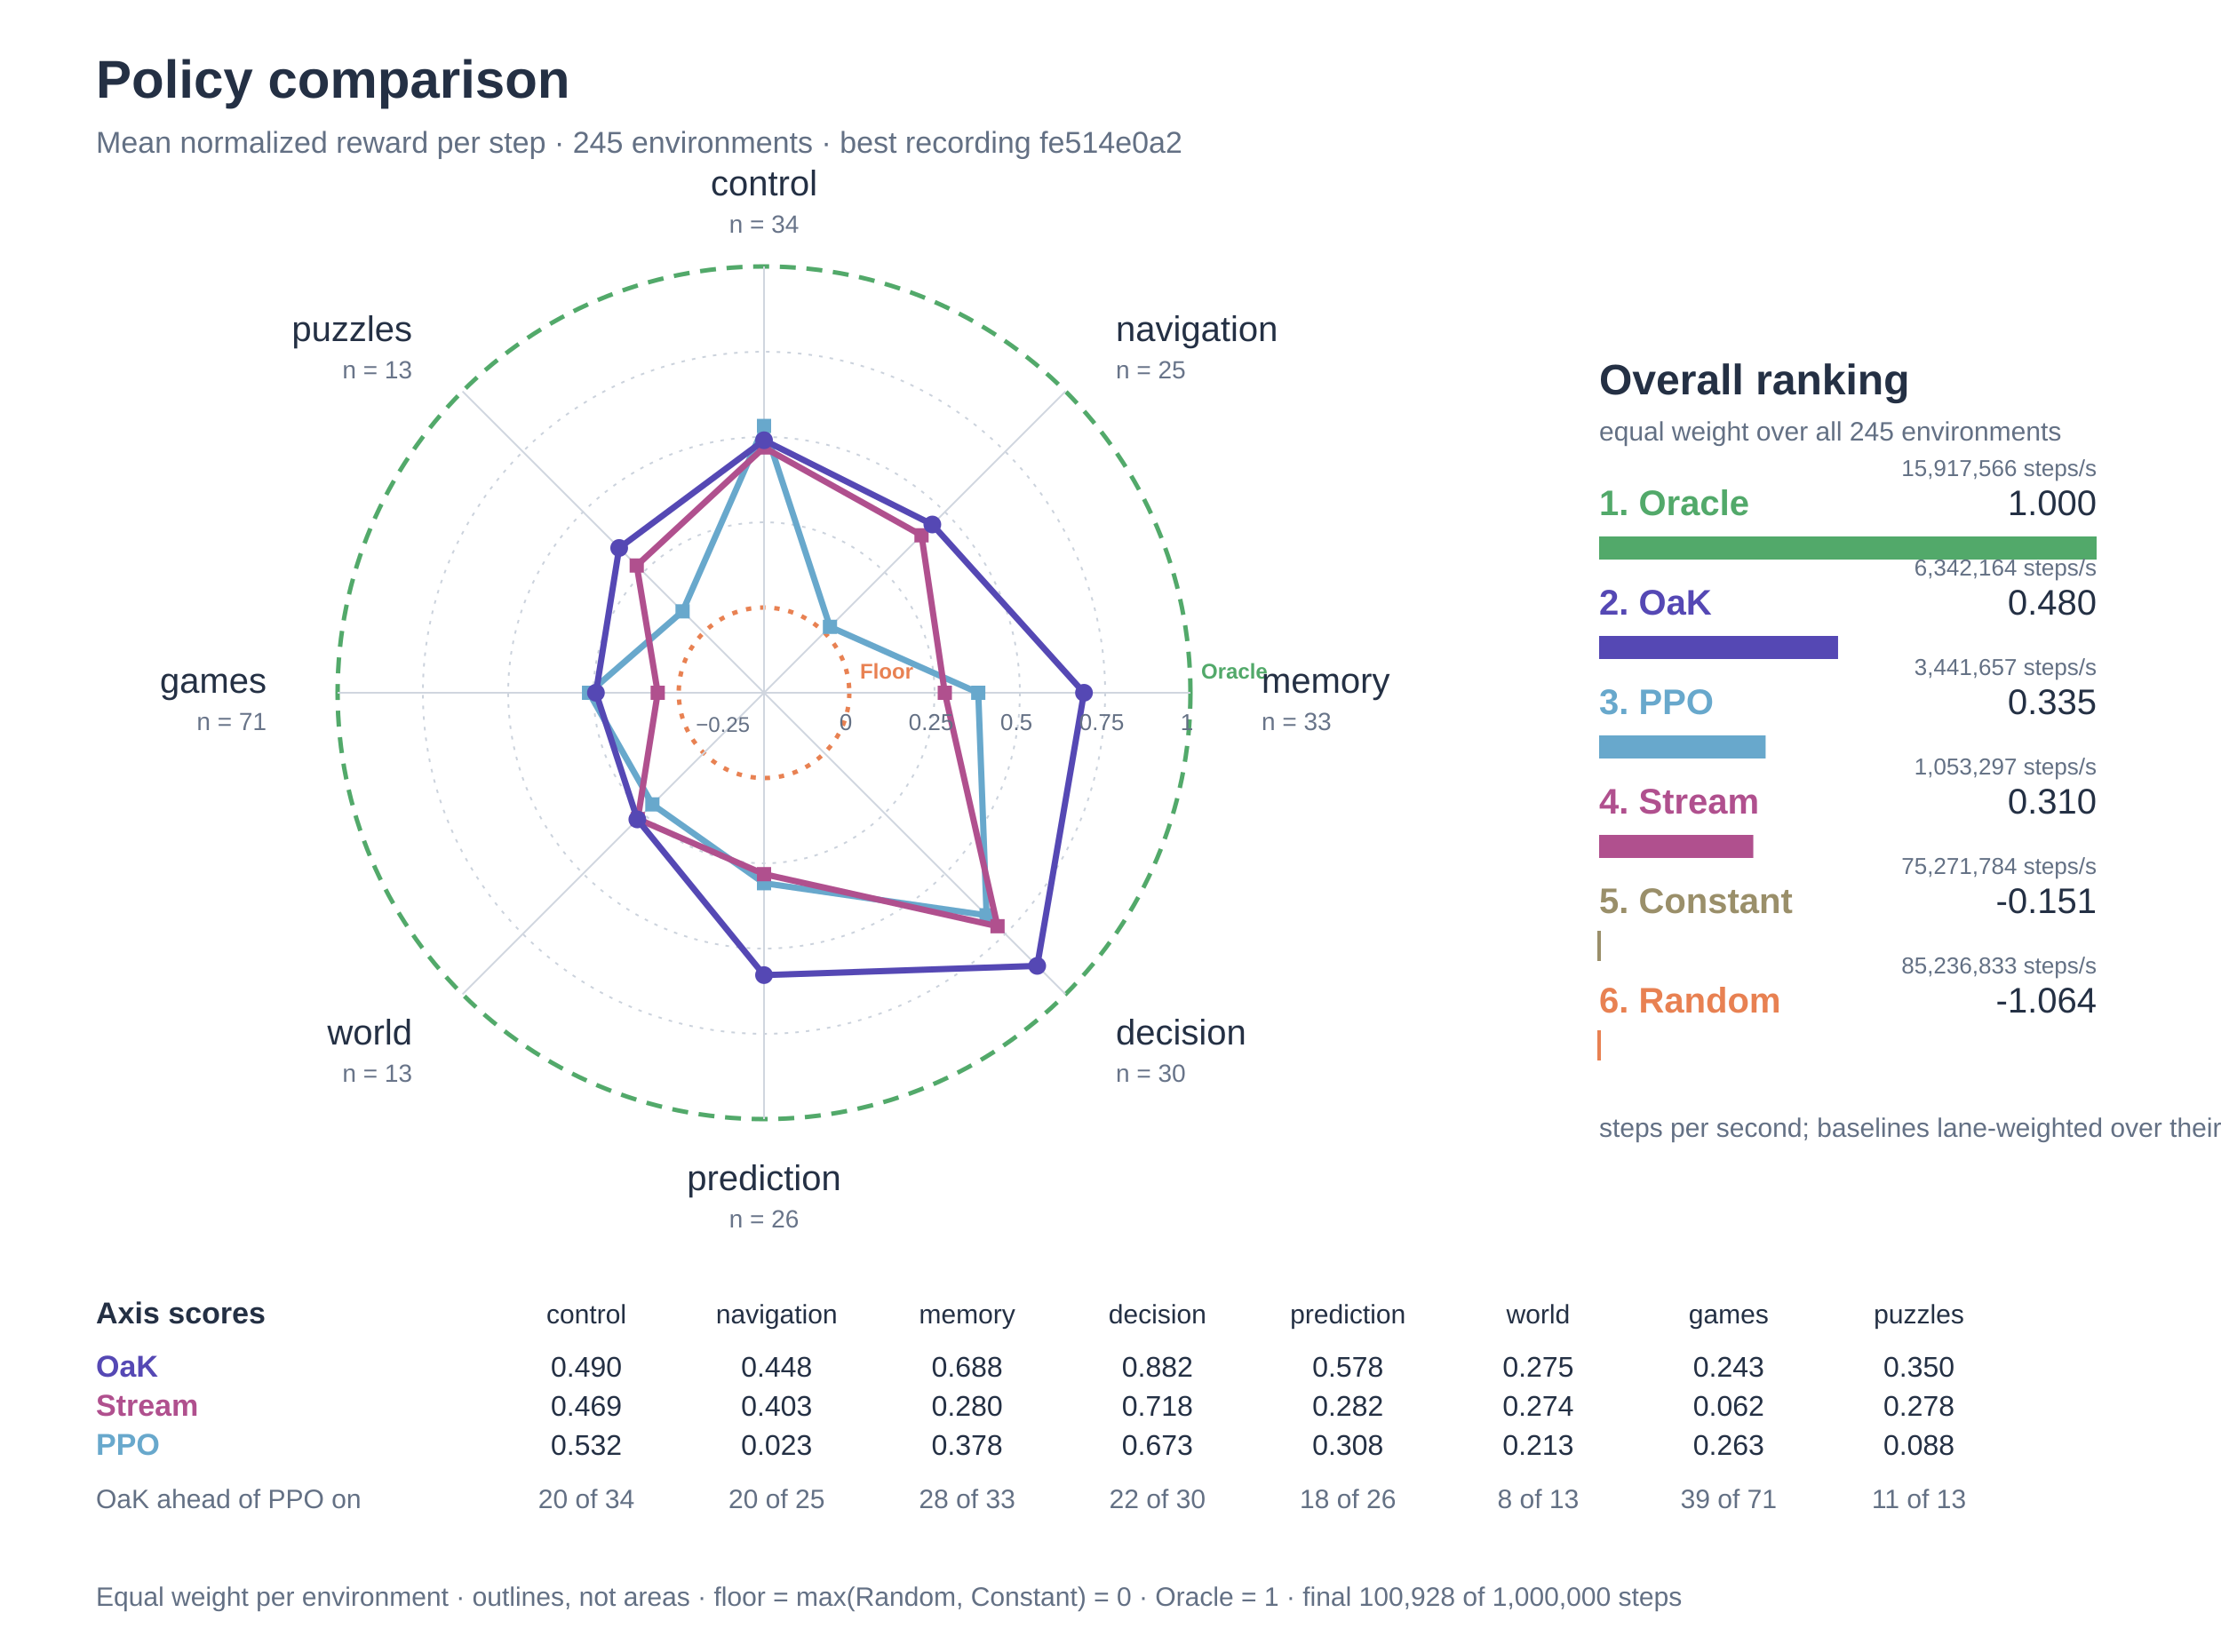
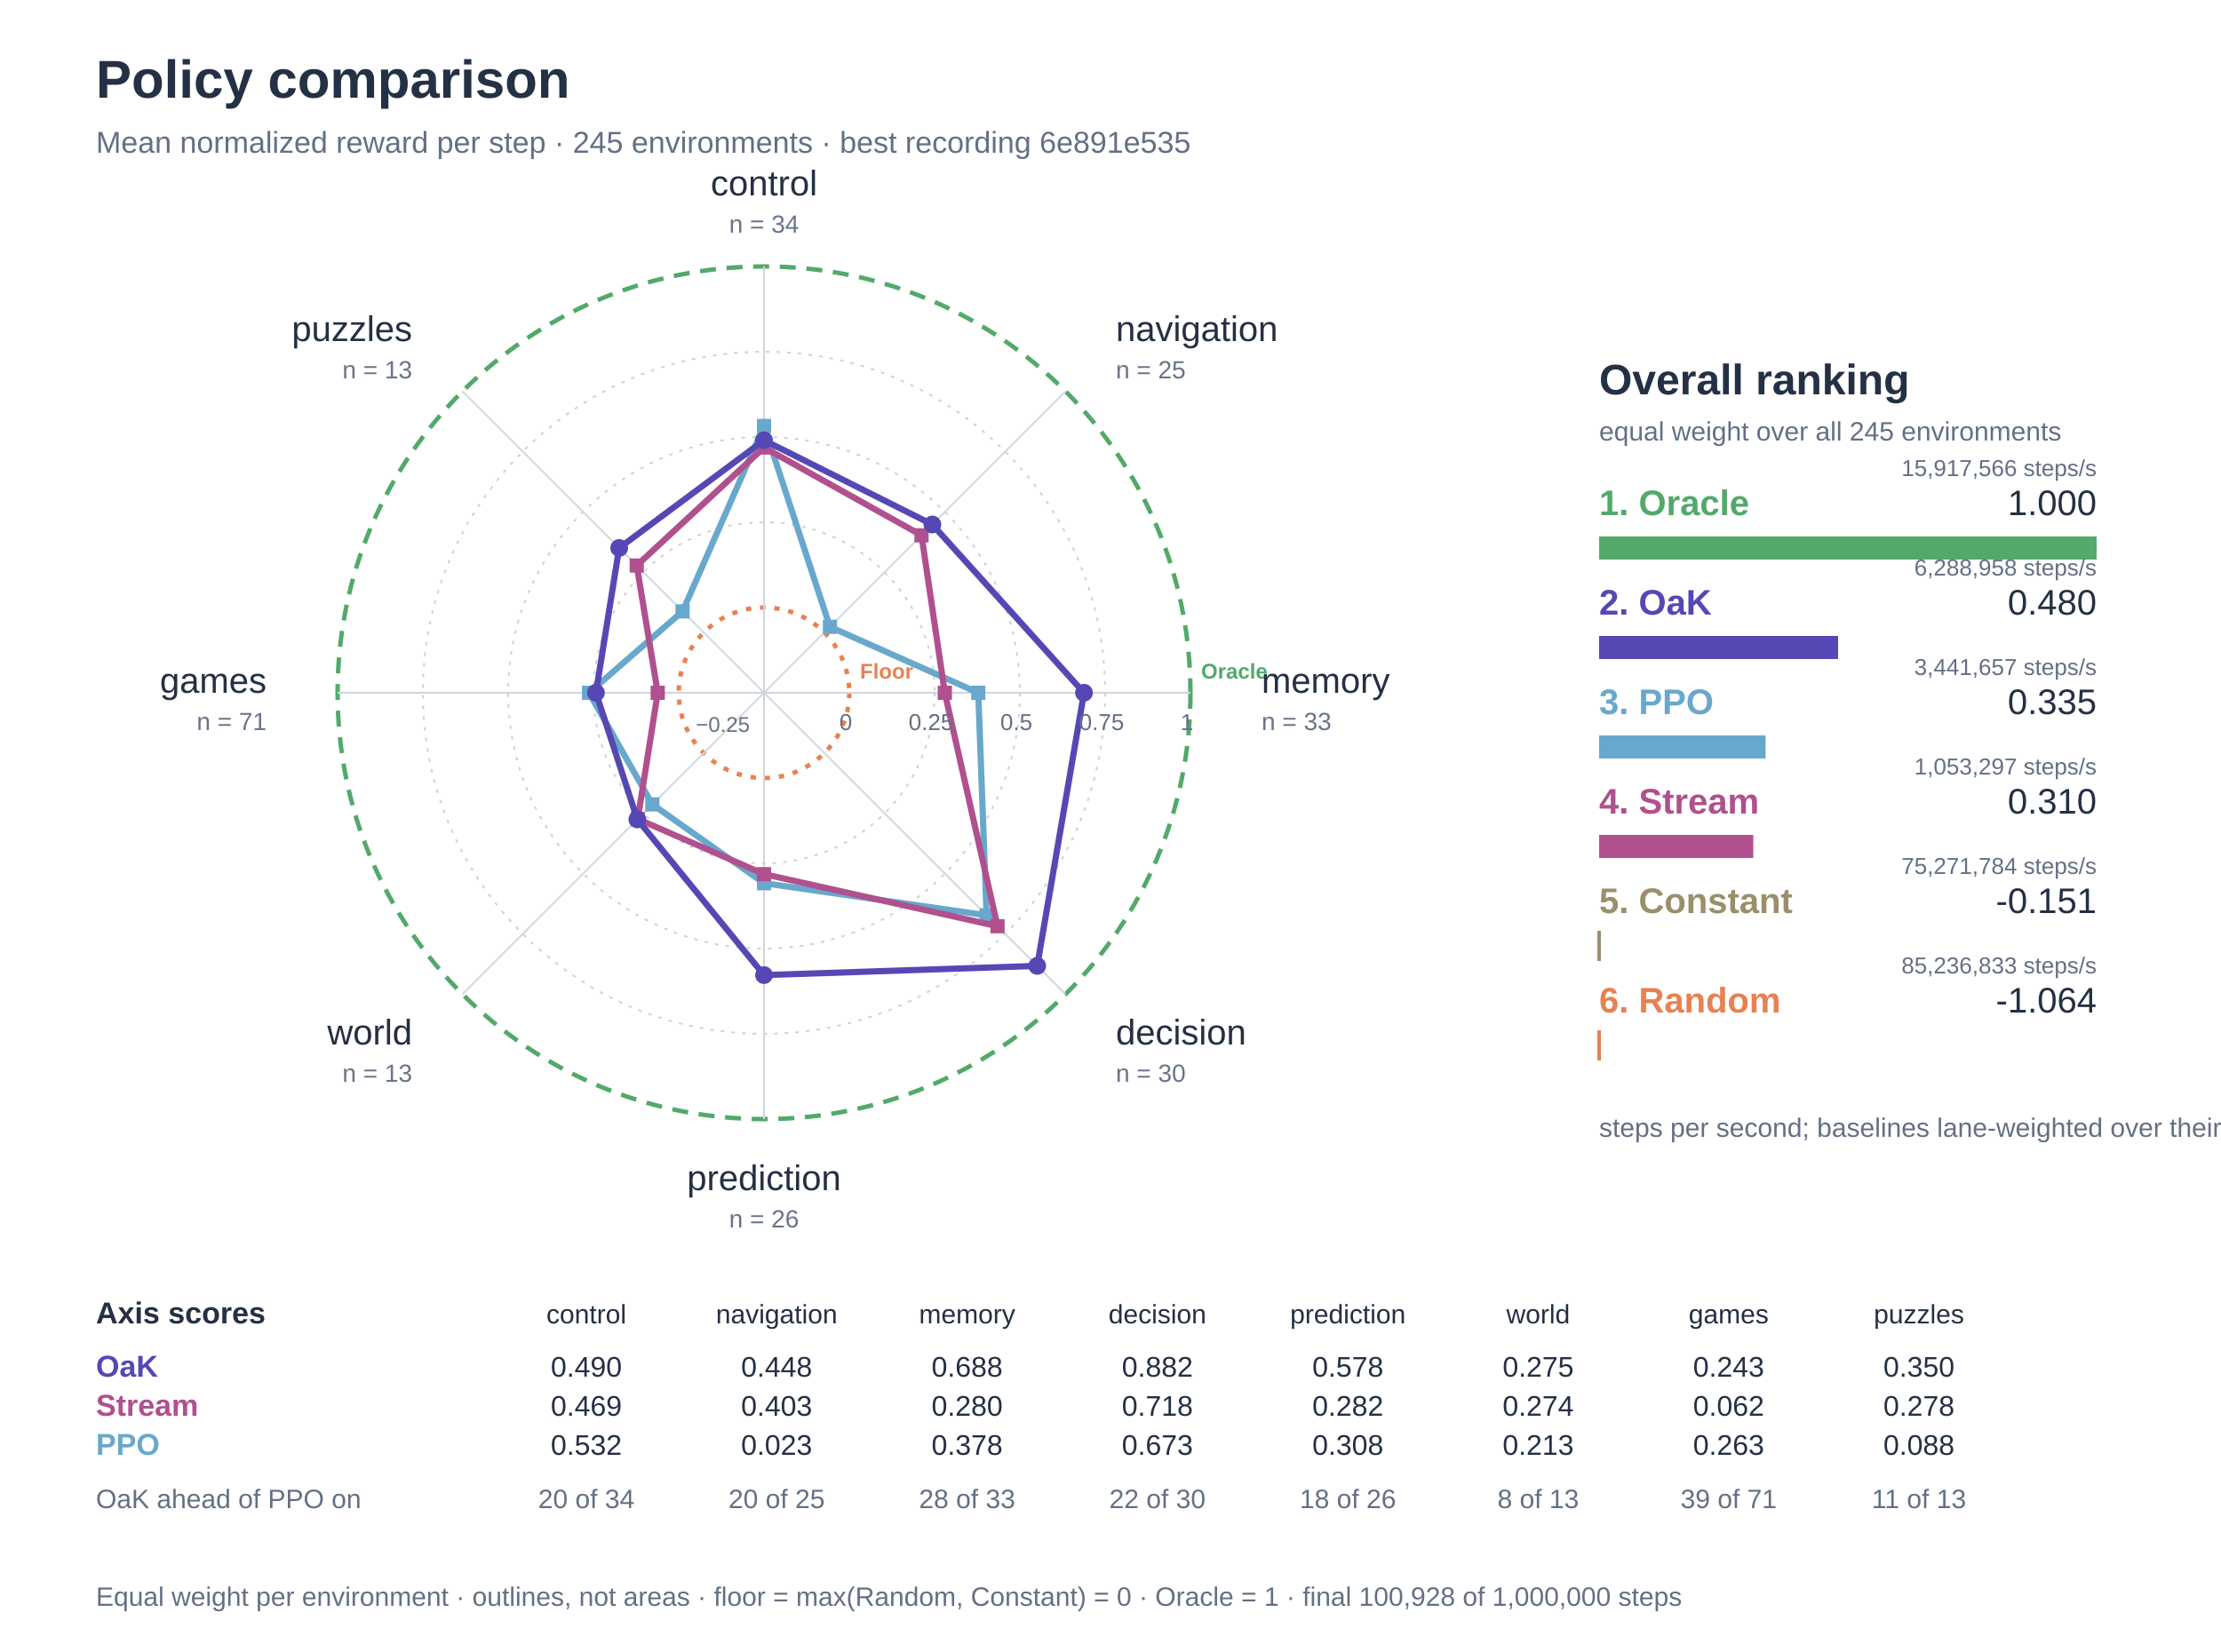
<svg xmlns="http://www.w3.org/2000/svg" width="1250" height="930" viewBox="0 0 1250 930" role="img" aria-labelledby="title desc">
  <rect width="1250" height="930" fill="#ffffff" />
  <g font-family="Arial, Helvetica, sans-serif" fill="#243044">
    <text x="54.0" y="55.0" font-size="30" fill="#243044" text-anchor="start" font-weight="600">Policy comparison</text>
-     <text x="54.0" y="86.0" font-size="17" fill="#637084" text-anchor="start" font-weight="400">Mean normalized reward per step · 245 environments · best recording fe514e0a2</text>
+     <text x="54.0" y="86.0" font-size="17" fill="#637084" text-anchor="start" font-weight="400">Mean normalized reward per step · 245 environments · best recording 6e891e535</text>
    <circle cx="430" cy="390" r="96.0" fill="none" stroke="#cbd2dc" stroke-width="1" stroke-dasharray="2 4" />
    <circle cx="430" cy="390" r="144.0" fill="none" stroke="#cbd2dc" stroke-width="1" stroke-dasharray="2 4" />
    <circle cx="430" cy="390" r="192.0" fill="none" stroke="#cbd2dc" stroke-width="1" stroke-dasharray="2 4" />
    <circle cx="430" cy="390" r="48.0" fill="none" stroke="#e88152" stroke-width="2.5" stroke-dasharray="3 5" />
    <circle cx="430" cy="390" r="240.0" fill="none" stroke="#52a96a" stroke-width="2.5" stroke-dasharray="9 6" />
    <path d="M 430 390 L 430.00 150.00" stroke="#d0d6df" stroke-width="1" />
    <path d="M 430 390 L 599.71 220.29" stroke="#d0d6df" stroke-width="1" />
    <path d="M 430 390 L 670.00 390.00" stroke="#d0d6df" stroke-width="1" />
    <path d="M 430 390 L 599.71 559.71" stroke="#d0d6df" stroke-width="1" />
    <path d="M 430 390 L 430.00 630.00" stroke="#d0d6df" stroke-width="1" />
    <path d="M 430 390 L 260.29 559.71" stroke="#d0d6df" stroke-width="1" />
    <path d="M 430 390 L 190.00 390.00" stroke="#d0d6df" stroke-width="1" />
    <path d="M 430 390 L 260.29 220.29" stroke="#d0d6df" stroke-width="1" />
    <polygon points="430.00,239.79 467.11,352.89 550.57,390.00 555.27,515.27 430.00,497.20 367.16,452.84 331.52,390.00 384.16,344.16" fill="none" stroke="#68a8cc" stroke-width="3.5" stroke-linejoin="round" />
    <rect x="426.00" y="235.79" width="8" height="8" fill="#68a8cc" />
    <rect x="463.11" y="348.89" width="8" height="8" fill="#68a8cc" />
    <rect x="546.57" y="386.00" width="8" height="8" fill="#68a8cc" />
    <rect x="551.27" y="511.27" width="8" height="8" fill="#68a8cc" />
    <rect x="426.00" y="493.20" width="8" height="8" fill="#68a8cc" />
    <rect x="363.16" y="448.84" width="8" height="8" fill="#68a8cc" />
    <rect x="327.52" y="386.00" width="8" height="8" fill="#68a8cc" />
    <rect x="380.16" y="340.16" width="8" height="8" fill="#68a8cc" />
    <polygon points="430.00,251.90 518.64,301.36 531.75,390.00 561.42,521.42 430.00,492.11 358.93,461.07 370.18,390.00 358.36,318.36" fill="none" stroke="#b0508e" stroke-width="3.5" stroke-linejoin="round" />
    <rect x="426.00" y="247.90" width="8" height="8" fill="#b0508e" />
    <rect x="514.64" y="297.36" width="8" height="8" fill="#b0508e" />
    <rect x="527.75" y="386.00" width="8" height="8" fill="#b0508e" />
    <rect x="557.42" y="517.42" width="8" height="8" fill="#b0508e" />
    <rect x="426.00" y="488.11" width="8" height="8" fill="#b0508e" />
    <rect x="354.93" y="457.07" width="8" height="8" fill="#b0508e" />
    <rect x="366.18" y="386.00" width="8" height="8" fill="#b0508e" />
    <rect x="354.36" y="314.36" width="8" height="8" fill="#b0508e" />
    <polygon points="430.00,247.84 524.73,295.27 610.08,390.00 583.75,543.75 430.00,548.94 358.70,461.30 335.39,390.00 348.48,308.48" fill="none" stroke="#5548b4" stroke-width="3.5" stroke-linejoin="round" />
    <circle cx="430.00" cy="247.84" r="5" fill="#5548b4" />
    <circle cx="524.73" cy="295.27" r="5" fill="#5548b4" />
    <circle cx="610.08" cy="390.00" r="5" fill="#5548b4" />
    <circle cx="583.75" cy="543.75" r="5" fill="#5548b4" />
    <circle cx="430.00" cy="548.94" r="5" fill="#5548b4" />
    <circle cx="358.70" cy="461.30" r="5" fill="#5548b4" />
    <circle cx="335.39" cy="390.00" r="5" fill="#5548b4" />
    <circle cx="348.48" cy="308.48" r="5" fill="#5548b4" />
    <text x="476.0" y="411.0" font-size="13" fill="#647084" text-anchor="middle" font-weight="400">0</text>
    <text x="524.0" y="411.0" font-size="13" fill="#647084" text-anchor="middle" font-weight="400">0.25</text>
    <text x="572.0" y="411.0" font-size="13" fill="#647084" text-anchor="middle" font-weight="400">0.5</text>
    <text x="620.0" y="411.0" font-size="13" fill="#647084" text-anchor="middle" font-weight="400">0.75</text>
    <text x="668.0" y="411.0" font-size="13" fill="#647084" text-anchor="middle" font-weight="400">1</text>
    <text x="422.0" y="412.0" font-size="12" fill="#647084" text-anchor="end" font-weight="400">−0.25</text>
    <text x="484.0" y="382.0" font-size="12" fill="#e88152" text-anchor="start" font-weight="600">Floor</text>
    <text x="676.0" y="382.0" font-size="12" fill="#52a96a" text-anchor="start" font-weight="600">Oracle</text>
    <text x="430.0" y="110.0" font-size="20" fill="#243044" text-anchor="middle" font-weight="400">control</text>
    <text x="430.0" y="131.0" font-size="14" fill="#687489" text-anchor="middle" font-weight="400">n = 34</text>
    <text x="628.0" y="192.0" font-size="20" fill="#243044" text-anchor="start" font-weight="400">navigation</text>
    <text x="628.0" y="213.0" font-size="14" fill="#687489" text-anchor="start" font-weight="400">n = 25</text>
    <text x="710.0" y="390.0" font-size="20" fill="#243044" text-anchor="start" font-weight="400">memory</text>
    <text x="710.0" y="411.0" font-size="14" fill="#687489" text-anchor="start" font-weight="400">n = 33</text>
    <text x="628.0" y="588.0" font-size="20" fill="#243044" text-anchor="start" font-weight="400">decision</text>
    <text x="628.0" y="609.0" font-size="14" fill="#687489" text-anchor="start" font-weight="400">n = 30</text>
    <text x="430.0" y="670.0" font-size="20" fill="#243044" text-anchor="middle" font-weight="400">prediction</text>
    <text x="430.0" y="691.0" font-size="14" fill="#687489" text-anchor="middle" font-weight="400">n = 26</text>
    <text x="232.0" y="588.0" font-size="20" fill="#243044" text-anchor="end" font-weight="400">world</text>
    <text x="232.0" y="609.0" font-size="14" fill="#687489" text-anchor="end" font-weight="400">n = 13</text>
    <text x="150.0" y="390.0" font-size="20" fill="#243044" text-anchor="end" font-weight="400">games</text>
    <text x="150.0" y="411.0" font-size="14" fill="#687489" text-anchor="end" font-weight="400">n = 71</text>
    <text x="232.0" y="192.0" font-size="20" fill="#243044" text-anchor="end" font-weight="400">puzzles</text>
    <text x="232.0" y="213.0" font-size="14" fill="#687489" text-anchor="end" font-weight="400">n = 13</text>
    <text x="900.0" y="222.0" font-size="24" fill="#243044" text-anchor="start" font-weight="600">Overall ranking</text>
    <text x="900.0" y="248.0" font-size="15" fill="#637084" text-anchor="start" font-weight="400">equal weight over all 245 environments</text>
    <text x="900.0" y="290.0" font-size="20" fill="#52a96a" text-anchor="start" font-weight="600">1. Oracle</text>
    <text x="1180.0" y="290.0" font-size="20" fill="#243044" text-anchor="end" font-weight="400">1.000</text>
    <rect x="900" y="302" width="280.00" height="13" fill="#52a96a" />
    <text x="1180.0" y="268.0" font-size="13" fill="#637084" text-anchor="end" font-weight="400">15,917,566 steps/s</text>
    <text x="900.0" y="346.0" font-size="20" fill="#5548b4" text-anchor="start" font-weight="600">2. OaK</text>
    <text x="1180.0" y="346.0" font-size="20" fill="#243044" text-anchor="end" font-weight="400">0.480</text>
    <rect x="900" y="358" width="134.48" height="13" fill="#5548b4" />
-     <text x="1180.0" y="324.0" font-size="13" fill="#637084" text-anchor="end" font-weight="400">6,342,164 steps/s</text>
+     <text x="1180.0" y="324.0" font-size="13" fill="#637084" text-anchor="end" font-weight="400">6,288,958 steps/s</text>
    <text x="900.0" y="402.0" font-size="20" fill="#68a8cc" text-anchor="start" font-weight="600">3. PPO</text>
    <text x="1180.0" y="402.0" font-size="20" fill="#243044" text-anchor="end" font-weight="400">0.335</text>
    <rect x="900" y="414" width="93.71" height="13" fill="#68a8cc" />
    <text x="1180.0" y="380.0" font-size="13" fill="#637084" text-anchor="end" font-weight="400">3,441,657 steps/s</text>
    <text x="900.0" y="458.0" font-size="20" fill="#b0508e" text-anchor="start" font-weight="600">4. Stream</text>
    <text x="1180.0" y="458.0" font-size="20" fill="#243044" text-anchor="end" font-weight="400">0.310</text>
    <rect x="900" y="470" width="86.77" height="13" fill="#b0508e" />
    <text x="1180.0" y="436.0" font-size="13" fill="#637084" text-anchor="end" font-weight="400">1,053,297 steps/s</text>
    <text x="900.0" y="514.0" font-size="20" fill="#9a8f6a" text-anchor="start" font-weight="600">5. Constant</text>
    <text x="1180.0" y="514.0" font-size="20" fill="#243044" text-anchor="end" font-weight="400">-0.151</text>
    <path d="M 900 524 v 17" stroke="#9a8f6a" stroke-width="2" />
    <text x="1180.0" y="492.0" font-size="13" fill="#637084" text-anchor="end" font-weight="400">75,271,784 steps/s</text>
    <text x="900.0" y="570.0" font-size="20" fill="#e88152" text-anchor="start" font-weight="600">6. Random</text>
    <text x="1180.0" y="570.0" font-size="20" fill="#243044" text-anchor="end" font-weight="400">-1.064</text>
    <path d="M 900 580 v 17" stroke="#e88152" stroke-width="2" />
    <text x="1180.0" y="548.0" font-size="13" fill="#637084" text-anchor="end" font-weight="400">85,236,833 steps/s</text>
    <text x="900.0" y="640.0" font-size="15" fill="#637084" text-anchor="start" font-weight="400">steps per second; baselines lane-weighted over their recordings</text>
    <text x="54.0" y="745.0" font-size="17" fill="#243044" text-anchor="start" font-weight="600">Axis scores</text>
    <text x="330.0" y="745.0" font-size="15" fill="#243044" text-anchor="middle" font-weight="400">control</text>
    <text x="437.1" y="745.0" font-size="15" fill="#243044" text-anchor="middle" font-weight="400">navigation</text>
    <text x="544.3" y="745.0" font-size="15" fill="#243044" text-anchor="middle" font-weight="400">memory</text>
    <text x="651.4" y="745.0" font-size="15" fill="#243044" text-anchor="middle" font-weight="400">decision</text>
    <text x="758.6" y="745.0" font-size="15" fill="#243044" text-anchor="middle" font-weight="400">prediction</text>
    <text x="865.7" y="745.0" font-size="15" fill="#243044" text-anchor="middle" font-weight="400">world</text>
    <text x="972.9" y="745.0" font-size="15" fill="#243044" text-anchor="middle" font-weight="400">games</text>
    <text x="1080.0" y="745.0" font-size="15" fill="#243044" text-anchor="middle" font-weight="400">puzzles</text>
    <text x="54.0" y="775.0" font-size="17" fill="#5548b4" text-anchor="start" font-weight="600">OaK</text>
    <text x="330.0" y="775.0" font-size="16" fill="#243044" text-anchor="middle" font-weight="400">0.490</text>
    <text x="437.1" y="775.0" font-size="16" fill="#243044" text-anchor="middle" font-weight="400">0.448</text>
    <text x="544.3" y="775.0" font-size="16" fill="#243044" text-anchor="middle" font-weight="400">0.688</text>
    <text x="651.4" y="775.0" font-size="16" fill="#243044" text-anchor="middle" font-weight="400">0.882</text>
    <text x="758.6" y="775.0" font-size="16" fill="#243044" text-anchor="middle" font-weight="400">0.578</text>
    <text x="865.7" y="775.0" font-size="16" fill="#243044" text-anchor="middle" font-weight="400">0.275</text>
    <text x="972.9" y="775.0" font-size="16" fill="#243044" text-anchor="middle" font-weight="400">0.243</text>
    <text x="1080.0" y="775.0" font-size="16" fill="#243044" text-anchor="middle" font-weight="400">0.350</text>
    <text x="54.0" y="797.0" font-size="17" fill="#b0508e" text-anchor="start" font-weight="600">Stream</text>
    <text x="330.0" y="797.0" font-size="16" fill="#243044" text-anchor="middle" font-weight="400">0.469</text>
    <text x="437.1" y="797.0" font-size="16" fill="#243044" text-anchor="middle" font-weight="400">0.403</text>
    <text x="544.3" y="797.0" font-size="16" fill="#243044" text-anchor="middle" font-weight="400">0.280</text>
    <text x="651.4" y="797.0" font-size="16" fill="#243044" text-anchor="middle" font-weight="400">0.718</text>
    <text x="758.6" y="797.0" font-size="16" fill="#243044" text-anchor="middle" font-weight="400">0.282</text>
    <text x="865.7" y="797.0" font-size="16" fill="#243044" text-anchor="middle" font-weight="400">0.274</text>
    <text x="972.9" y="797.0" font-size="16" fill="#243044" text-anchor="middle" font-weight="400">0.062</text>
    <text x="1080.0" y="797.0" font-size="16" fill="#243044" text-anchor="middle" font-weight="400">0.278</text>
    <text x="54.0" y="819.0" font-size="17" fill="#68a8cc" text-anchor="start" font-weight="600">PPO</text>
    <text x="330.0" y="819.0" font-size="16" fill="#243044" text-anchor="middle" font-weight="400">0.532</text>
    <text x="437.1" y="819.0" font-size="16" fill="#243044" text-anchor="middle" font-weight="400">0.023</text>
    <text x="544.3" y="819.0" font-size="16" fill="#243044" text-anchor="middle" font-weight="400">0.378</text>
    <text x="651.4" y="819.0" font-size="16" fill="#243044" text-anchor="middle" font-weight="400">0.673</text>
    <text x="758.6" y="819.0" font-size="16" fill="#243044" text-anchor="middle" font-weight="400">0.308</text>
    <text x="865.7" y="819.0" font-size="16" fill="#243044" text-anchor="middle" font-weight="400">0.213</text>
    <text x="972.9" y="819.0" font-size="16" fill="#243044" text-anchor="middle" font-weight="400">0.263</text>
    <text x="1080.0" y="819.0" font-size="16" fill="#243044" text-anchor="middle" font-weight="400">0.088</text>
    <text x="54.0" y="849.0" font-size="15" fill="#637084" text-anchor="start" font-weight="400">OaK ahead of PPO on</text>
    <text x="330.0" y="849.0" font-size="15" fill="#637084" text-anchor="middle" font-weight="400">20 of 34</text>
    <text x="437.1" y="849.0" font-size="15" fill="#637084" text-anchor="middle" font-weight="400">20 of 25</text>
    <text x="544.3" y="849.0" font-size="15" fill="#637084" text-anchor="middle" font-weight="400">28 of 33</text>
    <text x="651.4" y="849.0" font-size="15" fill="#637084" text-anchor="middle" font-weight="400">22 of 30</text>
    <text x="758.6" y="849.0" font-size="15" fill="#637084" text-anchor="middle" font-weight="400">18 of 26</text>
    <text x="865.7" y="849.0" font-size="15" fill="#637084" text-anchor="middle" font-weight="400">8 of 13</text>
    <text x="972.9" y="849.0" font-size="15" fill="#637084" text-anchor="middle" font-weight="400">39 of 71</text>
    <text x="1080.0" y="849.0" font-size="15" fill="#637084" text-anchor="middle" font-weight="400">11 of 13</text>
    <text x="54.0" y="904.0" font-size="15" fill="#637084" text-anchor="start" font-weight="400">Equal weight per environment · outlines, not areas · floor = max(Random, Constant) = 0 · Oracle = 1 · final 100,928 of 1,000,000 steps</text>
  </g>
</svg>
